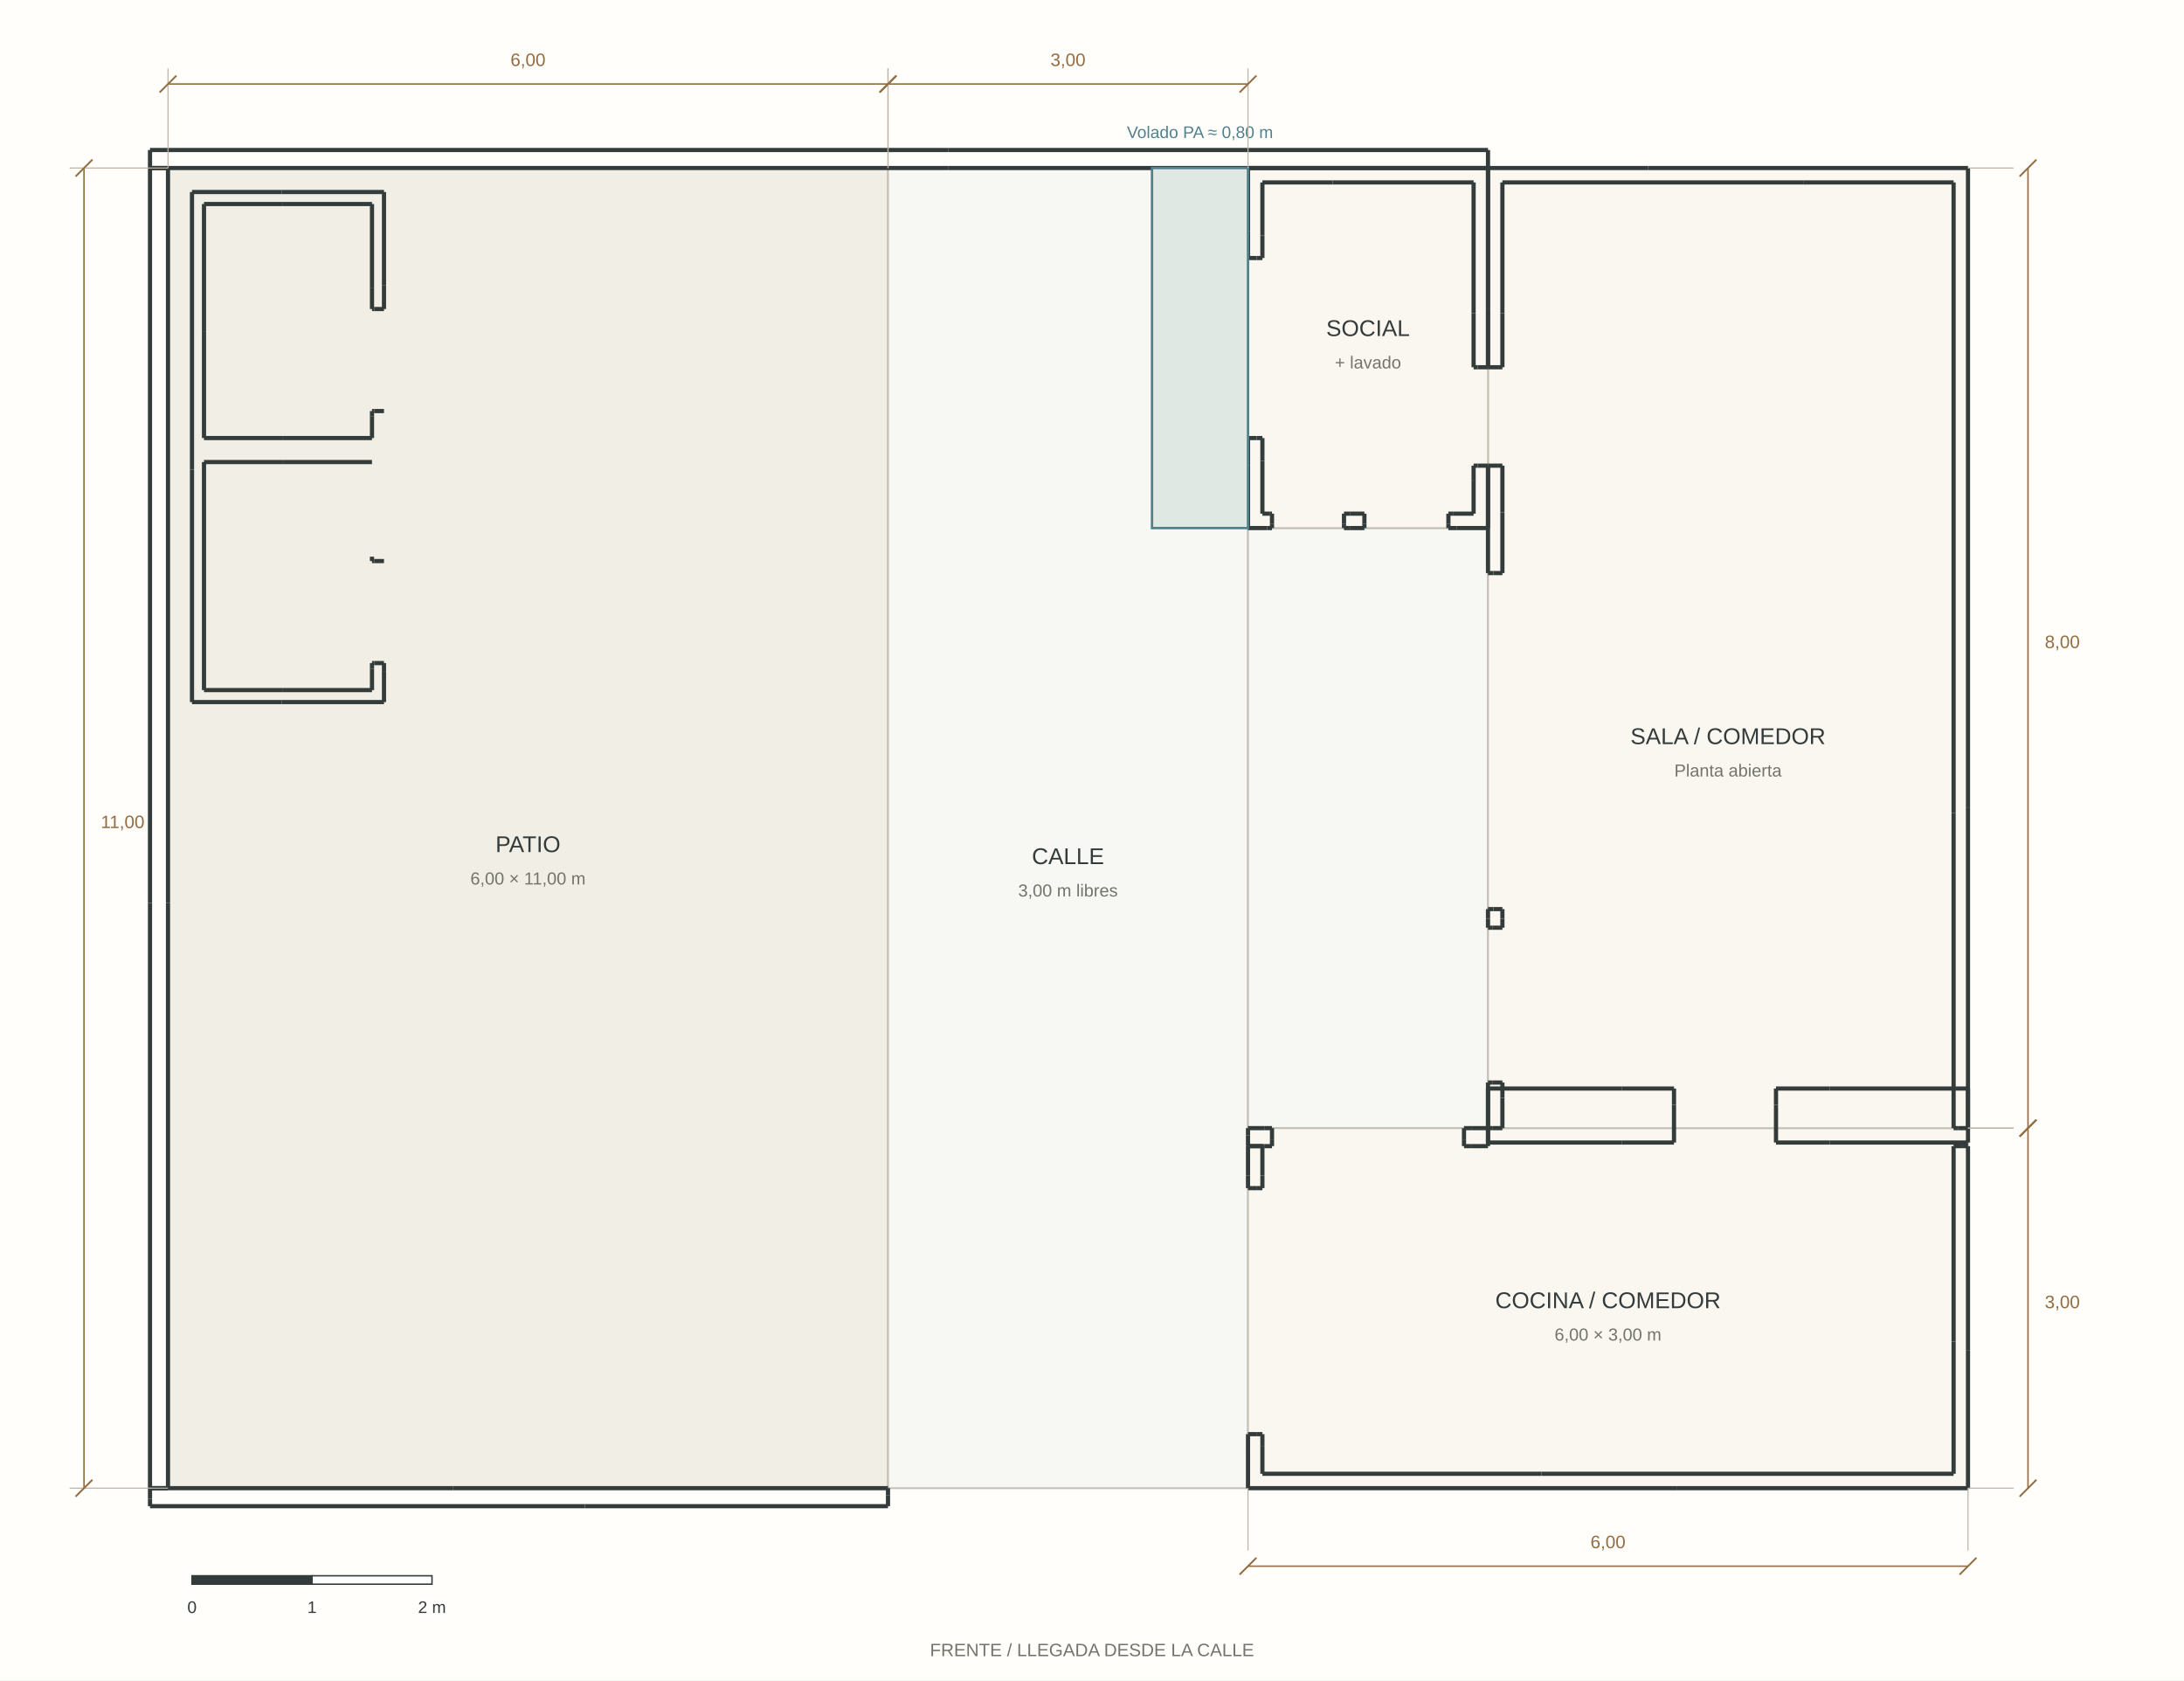
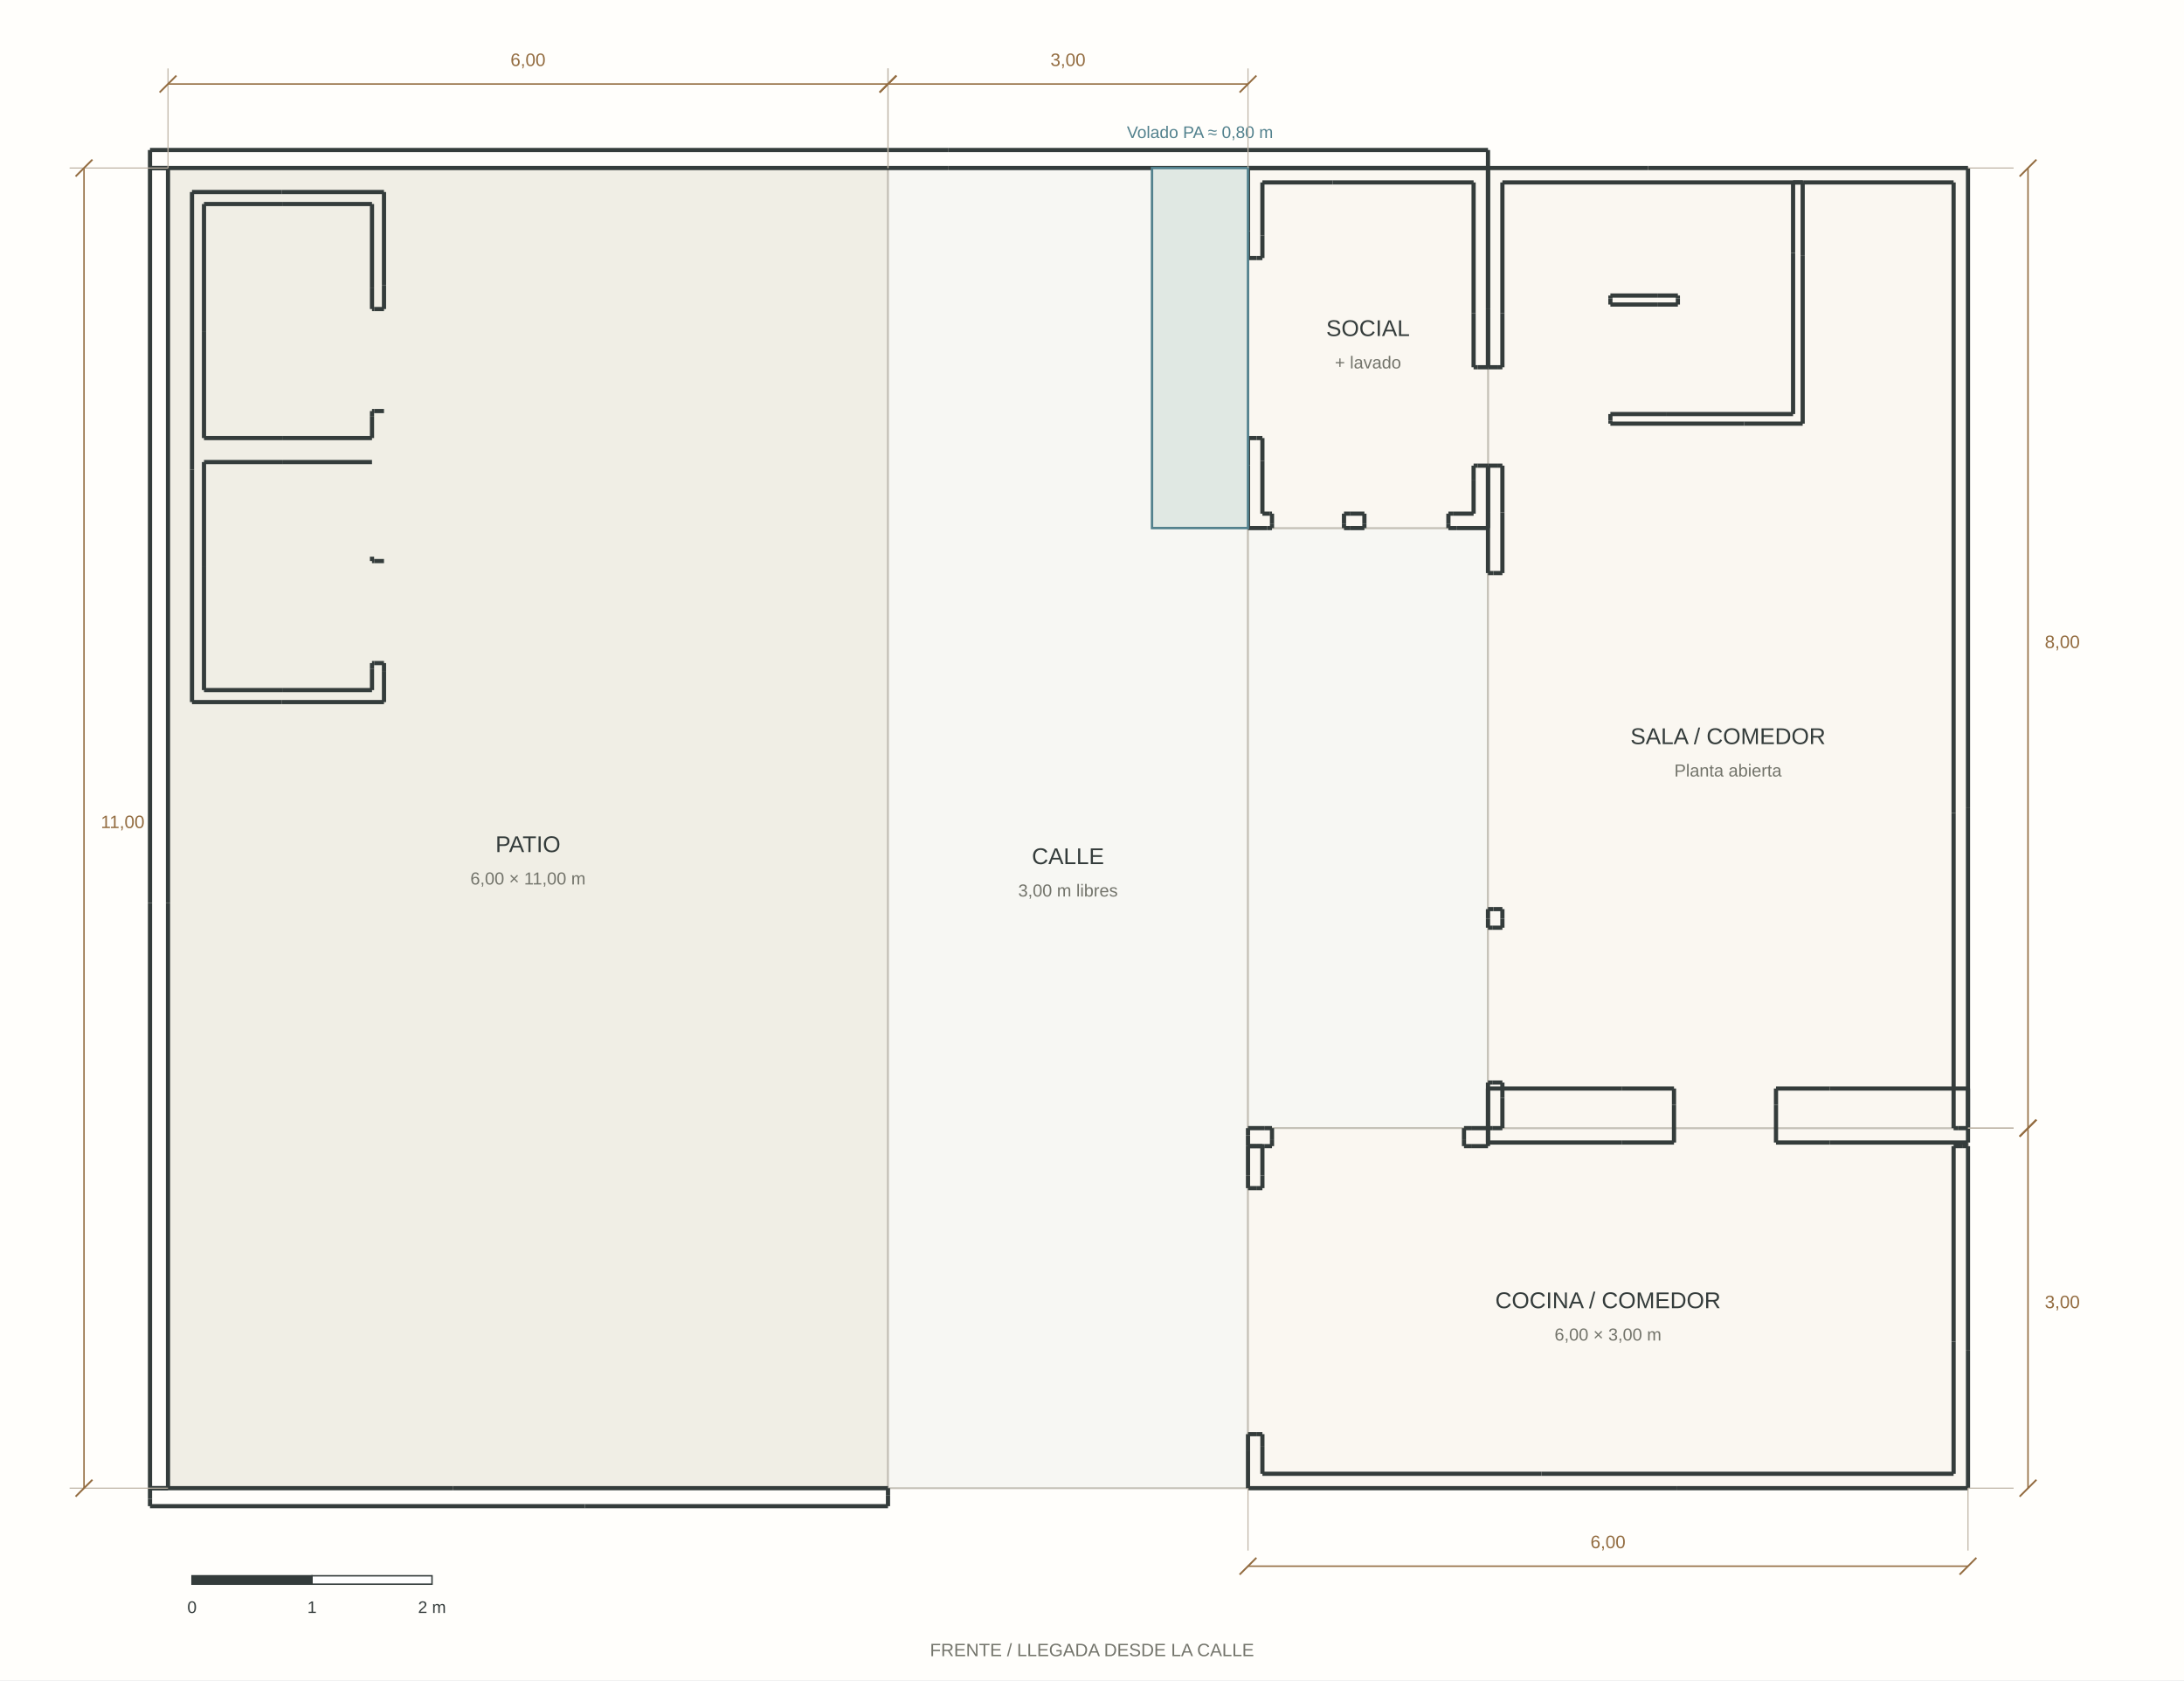
<svg xmlns="http://www.w3.org/2000/svg" viewBox="0 0 1456.0 1120.0" role="img" aria-label="Conjunto y medidas generales">
  <rect width="100%" height="100%" fill="#fffefb" />
  <polygon points="112.0,992.0 592.0,992.0 592.0,112.0 112.0,112.0" fill="#f0eee5" stroke="#c4c0b6" stroke-width="1.2" />
  <polygon points="592.0,992.0 832.0,992.0 832.0,112.0 592.0,112.0" fill="#f7f7f3" stroke="#c4c0b6" stroke-width="1.2" />
  <polygon points="832.0,752.0 992.0,752.0 992.0,352.0 832.0,352.0" fill="#f7f7f3" stroke="#c4c0b6" stroke-width="1.2" />
  <polygon points="832.0,992.0 1312.0,992.0 1312.0,752.0 832.0,752.0" fill="#faf7f1" stroke="#c4c0b6" stroke-width="1.2" />
  <polygon points="992.0,752.0 1312.0,752.0 1312.0,112.0 992.0,112.0" fill="#faf7f1" stroke="#c4c0b6" stroke-width="1.2" />
  <polygon points="832.0,352.0 992.0,352.0 992.0,112.0 832.0,112.0" fill="#faf7f1" stroke="#c4c0b6" stroke-width="1.2" />
  <polyline points="995.2,752.0 992.0,752.0" fill="none" stroke="#343c3b" stroke-width="2.8" />
  <polyline points="1001.6,752.0 995.2,752.0" fill="none" stroke="#343c3b" stroke-width="2.8" />
  <polyline points="995.2,721.6 992.0,721.6" fill="none" stroke="#343c3b" stroke-width="2.8" />
  <polyline points="1001.6,721.6 995.2,721.6" fill="none" stroke="#343c3b" stroke-width="2.8" />
  <polyline points="992.0,741.867 992.0,721.6" fill="none" stroke="#343c3b" stroke-width="2.8" />
  <polyline points="992.0,752.0 992.0,741.867" fill="none" stroke="#343c3b" stroke-width="2.8" />
  <polyline points="1001.6,731.733 1001.6,721.6" fill="none" stroke="#343c3b" stroke-width="2.8" />
  <polyline points="1001.6,752.0 1001.6,731.733" fill="none" stroke="#343c3b" stroke-width="2.8" />
  <polyline points="992.0,205.899 992.0,112.0" fill="none" stroke="#343c3b" stroke-width="2.8" />
  <polyline points="992.0,244.8 992.0,205.899" fill="none" stroke="#343c3b" stroke-width="2.8" />
  <polyline points="992.0,341.624 992.0,310.4" fill="none" stroke="#343c3b" stroke-width="2.8" />
  <polyline points="992.0,382.0 992.0,341.624" fill="none" stroke="#343c3b" stroke-width="2.8" />
  <polyline points="992.0,612.414 992.0,606.0" fill="none" stroke="#343c3b" stroke-width="2.8" />
  <polyline points="992.0,618.4 992.0,612.414" fill="none" stroke="#343c3b" stroke-width="2.8" />
  <polyline points="992.0,112.0 1098.667,112.0" fill="none" stroke="#343c3b" stroke-width="2.8" />
  <polyline points="1312.0,112.0 1098.667,112.0" fill="none" stroke="#343c3b" stroke-width="2.8" />
  <polyline points="1312.0,752.0 1312.0,538.667" fill="none" stroke="#343c3b" stroke-width="2.8" />
  <polyline points="1312.0,538.667 1312.0,112.0" fill="none" stroke="#343c3b" stroke-width="2.8" />
  <polyline points="1305.6,752.0 1302.4,752.0" fill="none" stroke="#343c3b" stroke-width="2.8" />
  <polyline points="1312.0,752.0 1305.6,752.0" fill="none" stroke="#343c3b" stroke-width="2.8" />
  <polyline points="1302.4,752.0 1302.4,541.867" fill="none" stroke="#343c3b" stroke-width="2.8" />
  <polyline points="1302.4,541.867 1302.4,121.6" fill="none" stroke="#343c3b" stroke-width="2.8" />
  <polyline points="1302.4,121.6 1202.133,121.6" fill="none" stroke="#343c3b" stroke-width="2.8" />
  <polyline points="1202.133,121.6 1001.6,121.6" fill="none" stroke="#343c3b" stroke-width="2.8" />
  <polyline points="1001.6,244.8 1001.6,208.711" fill="none" stroke="#343c3b" stroke-width="2.8" />
  <polyline points="1001.6,208.711 1001.6,121.6" fill="none" stroke="#343c3b" stroke-width="2.8" />
  <polyline points="1001.6,341.624 1001.6,310.4" fill="none" stroke="#343c3b" stroke-width="2.8" />
  <polyline points="1001.6,382.0 1001.6,341.624" fill="none" stroke="#343c3b" stroke-width="2.8" />
  <polyline points="1001.6,612.414 1001.6,606.0" fill="none" stroke="#343c3b" stroke-width="2.8" />
  <polyline points="1001.6,618.4 1001.6,612.414" fill="none" stroke="#343c3b" stroke-width="2.8" />
  <polyline points="995.2,618.4 992.0,618.4" fill="none" stroke="#343c3b" stroke-width="2.8" />
  <polyline points="1001.6,618.4 995.2,618.4" fill="none" stroke="#343c3b" stroke-width="2.8" />
  <polyline points="1001.6,310.4 998.788,310.4" fill="none" stroke="#343c3b" stroke-width="2.8" />
  <polyline points="998.788,310.4 992.0,310.4" fill="none" stroke="#343c3b" stroke-width="2.8" />
  <polyline points="1001.6,244.8 998.788,244.8" fill="none" stroke="#343c3b" stroke-width="2.8" />
  <polyline points="998.788,244.8 992.0,244.8" fill="none" stroke="#343c3b" stroke-width="2.8" />
  <polyline points="995.6,382.0 992.0,382.0" fill="none" stroke="#343c3b" stroke-width="2.8" />
  <polyline points="1001.6,382.0 995.6,382.0" fill="none" stroke="#343c3b" stroke-width="2.8" />
  <polyline points="995.6,606.0 992.0,606.0" fill="none" stroke="#343c3b" stroke-width="2.8" />
  <polyline points="1001.6,606.0 995.6,606.0" fill="none" stroke="#343c3b" stroke-width="2.8" />
  <polyline points="832.0,783.6 832.0,764.0" fill="none" stroke="#343c3b" stroke-width="2.8" />
  <polyline points="832.0,792.0 832.0,783.6" fill="none" stroke="#343c3b" stroke-width="2.8" />
  <polyline points="832.0,966.8 832.0,956.0" fill="none" stroke="#343c3b" stroke-width="2.8" />
  <polyline points="832.0,992.0 832.0,966.8" fill="none" stroke="#343c3b" stroke-width="2.8" />
  <polyline points="841.6,764.0 837.723,764.0" fill="none" stroke="#343c3b" stroke-width="2.8" />
  <polyline points="837.723,764.0 832.0,764.0" fill="none" stroke="#343c3b" stroke-width="2.8" />
  <polyline points="1312.0,992.0 1118.154,992.0" fill="none" stroke="#343c3b" stroke-width="2.8" />
  <polyline points="1118.154,992.0 832.0,992.0" fill="none" stroke="#343c3b" stroke-width="2.8" />
  <polyline points="838.0,792.0 832.0,792.0" fill="none" stroke="#343c3b" stroke-width="2.8" />
  <polyline points="841.6,792.0 838.0,792.0" fill="none" stroke="#343c3b" stroke-width="2.8" />
  <polyline points="838.0,956.0 832.0,956.0" fill="none" stroke="#343c3b" stroke-width="2.8" />
  <polyline points="841.6,956.0 838.0,956.0" fill="none" stroke="#343c3b" stroke-width="2.8" />
  <polyline points="841.6,783.6 841.6,764.0" fill="none" stroke="#343c3b" stroke-width="2.8" />
  <polyline points="841.6,792.0 841.6,783.6" fill="none" stroke="#343c3b" stroke-width="2.8" />
  <polyline points="841.6,963.92 841.6,956.0" fill="none" stroke="#343c3b" stroke-width="2.8" />
  <polyline points="841.6,982.4 841.6,963.92" fill="none" stroke="#343c3b" stroke-width="2.8" />
  <polyline points="841.6,982.4 1027.692,982.4" fill="none" stroke="#343c3b" stroke-width="2.8" />
  <polyline points="1302.4,982.4 1027.692,982.4" fill="none" stroke="#343c3b" stroke-width="2.8" />
  <polyline points="1302.4,982.4 1302.4,894.2" fill="none" stroke="#343c3b" stroke-width="2.8" />
  <polyline points="1302.4,894.2 1302.4,764.0" fill="none" stroke="#343c3b" stroke-width="2.8" />
  <polyline points="1312.0,764.0 1308.123,764.0" fill="none" stroke="#343c3b" stroke-width="2.8" />
  <polyline points="1308.123,764.0 1302.4,764.0" fill="none" stroke="#343c3b" stroke-width="2.8" />
  <polyline points="1312.0,992.0 1312.0,899.923" fill="none" stroke="#343c3b" stroke-width="2.8" />
  <polyline points="1312.0,899.923 1312.0,764.0" fill="none" stroke="#343c3b" stroke-width="2.8" />
  <polyline points="844.727,352.0 848.0,352.0" fill="none" stroke="#343c3b" stroke-width="2.8" />
  <polyline points="844.727,352.0 832.0,352.0" fill="none" stroke="#343c3b" stroke-width="2.8" />
  <polyline points="900.295,352.0 896.0,352.0" fill="none" stroke="#343c3b" stroke-width="2.8" />
  <polyline points="909.6,352.0 900.295,352.0" fill="none" stroke="#343c3b" stroke-width="2.8" />
  <polyline points="971.0,352.0 965.6,352.0" fill="none" stroke="#343c3b" stroke-width="2.8" />
  <polyline points="992.0,352.0 971.0,352.0" fill="none" stroke="#343c3b" stroke-width="2.8" />
  <polyline points="992.0,244.8 992.0,205.899" fill="none" stroke="#343c3b" stroke-width="2.8" />
  <polyline points="992.0,205.899 992.0,112.0" fill="none" stroke="#343c3b" stroke-width="2.8" />
  <polyline points="992.0,322.586 992.0,310.4" fill="none" stroke="#343c3b" stroke-width="2.8" />
  <polyline points="992.0,352.0 992.0,322.586" fill="none" stroke="#343c3b" stroke-width="2.8" />
  <polyline points="832.0,154.0 832.0,112.0" fill="none" stroke="#343c3b" stroke-width="2.8" />
  <polyline points="832.0,172.0 832.0,154.0" fill="none" stroke="#343c3b" stroke-width="2.8" />
  <polyline points="832.0,310.0 832.0,292.0" fill="none" stroke="#343c3b" stroke-width="2.8" />
  <polyline points="832.0,352.0 832.0,310.0" fill="none" stroke="#343c3b" stroke-width="2.8" />
  <polyline points="848.0,348.968 848.0,342.4" fill="none" stroke="#343c3b" stroke-width="2.8" />
  <polyline points="848.0,352.0 848.0,348.968" fill="none" stroke="#343c3b" stroke-width="2.8" />
  <polyline points="896.0,348.968 896.0,342.4" fill="none" stroke="#343c3b" stroke-width="2.8" />
  <polyline points="896.0,352.0 896.0,348.968" fill="none" stroke="#343c3b" stroke-width="2.8" />
  <polyline points="965.6,348.968 965.6,342.4" fill="none" stroke="#343c3b" stroke-width="2.8" />
  <polyline points="965.6,352.0 965.6,348.968" fill="none" stroke="#343c3b" stroke-width="2.8" />
  <polyline points="909.6,348.968 909.6,342.4" fill="none" stroke="#343c3b" stroke-width="2.8" />
  <polyline points="909.6,352.0 909.6,348.968" fill="none" stroke="#343c3b" stroke-width="2.8" />
  <polyline points="992.0,112.0 938.667,112.0" fill="none" stroke="#343c3b" stroke-width="2.8" />
  <polyline points="938.667,112.0 832.0,112.0" fill="none" stroke="#343c3b" stroke-width="2.8" />
  <polyline points="985.212,244.8 982.4,244.8" fill="none" stroke="#343c3b" stroke-width="2.8" />
  <polyline points="992.0,244.8 985.212,244.8" fill="none" stroke="#343c3b" stroke-width="2.8" />
  <polyline points="982.4,244.8 982.4,208.711" fill="none" stroke="#343c3b" stroke-width="2.8" />
  <polyline points="982.4,208.711 982.4,121.6" fill="none" stroke="#343c3b" stroke-width="2.8" />
  <polyline points="982.4,319.774 982.4,310.4" fill="none" stroke="#343c3b" stroke-width="2.8" />
  <polyline points="982.4,342.4 982.4,319.774" fill="none" stroke="#343c3b" stroke-width="2.8" />
  <polyline points="888.533,121.6 841.6,121.6" fill="none" stroke="#343c3b" stroke-width="2.8" />
  <polyline points="982.4,121.6 888.533,121.6" fill="none" stroke="#343c3b" stroke-width="2.8" />
  <polyline points="841.6,156.88 841.6,121.6" fill="none" stroke="#343c3b" stroke-width="2.8" />
  <polyline points="841.6,172.0 841.6,156.88" fill="none" stroke="#343c3b" stroke-width="2.8" />
  <polyline points="841.6,307.12 841.6,292.0" fill="none" stroke="#343c3b" stroke-width="2.8" />
  <polyline points="841.6,342.4 841.6,307.12" fill="none" stroke="#343c3b" stroke-width="2.8" />
  <polyline points="848.0,342.4 846.691,342.4" fill="none" stroke="#343c3b" stroke-width="2.8" />
  <polyline points="846.691,342.4 841.6,342.4" fill="none" stroke="#343c3b" stroke-width="2.8" />
  <polyline points="900.295,342.4 896.0,342.4" fill="none" stroke="#343c3b" stroke-width="2.8" />
  <polyline points="909.6,342.4 900.295,342.4" fill="none" stroke="#343c3b" stroke-width="2.8" />
  <polyline points="969.036,342.4 965.6,342.4" fill="none" stroke="#343c3b" stroke-width="2.8" />
  <polyline points="982.4,342.4 969.036,342.4" fill="none" stroke="#343c3b" stroke-width="2.8" />
  <polyline points="985.212,310.4 982.4,310.4" fill="none" stroke="#343c3b" stroke-width="2.8" />
  <polyline points="992.0,310.4 985.212,310.4" fill="none" stroke="#343c3b" stroke-width="2.8" />
  <polyline points="837.76,172.0 832.0,172.0" fill="none" stroke="#343c3b" stroke-width="2.8" />
  <polyline points="841.6,172.0 837.76,172.0" fill="none" stroke="#343c3b" stroke-width="2.8" />
  <polyline points="837.76,292.0 832.0,292.0" fill="none" stroke="#343c3b" stroke-width="2.8" />
  <polyline points="841.6,292.0 837.76,292.0" fill="none" stroke="#343c3b" stroke-width="2.8" />
  <polyline points="992.0,761.6 992.0,747.062" fill="none" stroke="#343c3b" stroke-width="2.8" />
  <polyline points="992.0,747.062 992.0,725.6" fill="none" stroke="#343c3b" stroke-width="2.8" />
  <polyline points="1081.395,761.6 992.0,761.6" fill="none" stroke="#343c3b" stroke-width="2.8" />
  <polyline points="1116.0,761.6 1081.395,761.6" fill="none" stroke="#343c3b" stroke-width="2.8" />
  <polyline points="1219.721,761.6 1184.0,761.6" fill="none" stroke="#343c3b" stroke-width="2.8" />
  <polyline points="1312.0,761.6 1219.721,761.6" fill="none" stroke="#343c3b" stroke-width="2.8" />
  <polyline points="1081.395,725.6 992.0,725.6" fill="none" stroke="#343c3b" stroke-width="2.8" />
  <polyline points="1116.0,725.6 1081.395,725.6" fill="none" stroke="#343c3b" stroke-width="2.8" />
  <polyline points="1219.721,725.6 1184.0,725.6" fill="none" stroke="#343c3b" stroke-width="2.8" />
  <polyline points="1312.0,725.6 1219.721,725.6" fill="none" stroke="#343c3b" stroke-width="2.8" />
  <polyline points="1312.0,761.6 1312.0,747.062" fill="none" stroke="#343c3b" stroke-width="2.8" />
  <polyline points="1312.0,747.062 1312.0,725.6" fill="none" stroke="#343c3b" stroke-width="2.8" />
  <polyline points="1184.0,736.4 1184.0,725.6" fill="none" stroke="#343c3b" stroke-width="2.8" />
  <polyline points="1184.0,761.6 1184.0,736.4" fill="none" stroke="#343c3b" stroke-width="2.8" />
  <polyline points="1116.0,736.4 1116.0,725.6" fill="none" stroke="#343c3b" stroke-width="2.8" />
  <polyline points="1116.0,761.6 1116.0,736.4" fill="none" stroke="#343c3b" stroke-width="2.8" />
  <polyline points="832.0,756.846 832.0,752.0" fill="none" stroke="#343c3b" stroke-width="2.8" />
  <polyline points="832.0,764.0 832.0,756.846" fill="none" stroke="#343c3b" stroke-width="2.8" />
  <polyline points="843.2,764.0 848.0,764.0" fill="none" stroke="#343c3b" stroke-width="2.8" />
  <polyline points="843.2,764.0 832.0,764.0" fill="none" stroke="#343c3b" stroke-width="2.8" />
  <polyline points="980.8,764.0 976.0,764.0" fill="none" stroke="#343c3b" stroke-width="2.8" />
  <polyline points="992.0,764.0 980.8,764.0" fill="none" stroke="#343c3b" stroke-width="2.8" />
  <polyline points="848.0,752.0 843.2,752.0" fill="none" stroke="#343c3b" stroke-width="2.8" />
  <polyline points="843.2,752.0 832.0,752.0" fill="none" stroke="#343c3b" stroke-width="2.8" />
  <polyline points="980.8,752.0 976.0,752.0" fill="none" stroke="#343c3b" stroke-width="2.8" />
  <polyline points="992.0,752.0 980.8,752.0" fill="none" stroke="#343c3b" stroke-width="2.8" />
  <polyline points="992.0,756.846 992.0,752.0" fill="none" stroke="#343c3b" stroke-width="2.8" />
  <polyline points="992.0,764.0 992.0,756.846" fill="none" stroke="#343c3b" stroke-width="2.8" />
  <polyline points="976.0,759.5 976.0,752.0" fill="none" stroke="#343c3b" stroke-width="2.8" />
  <polyline points="976.0,764.0 976.0,759.5" fill="none" stroke="#343c3b" stroke-width="2.8" />
  <polyline points="848.0,759.5 848.0,752.0" fill="none" stroke="#343c3b" stroke-width="2.8" />
  <polyline points="848.0,764.0 848.0,759.5" fill="none" stroke="#343c3b" stroke-width="2.8" />
+   <polyline points="1073.6,280.452 1073.6,276.0" fill="none" stroke="#343c3b" stroke-width="2.8" />
+   <polyline points="1073.6,282.4 1073.6,280.452" fill="none" stroke="#343c3b" stroke-width="2.8" />
+   <polyline points="1162.771,282.4 1073.6,282.4" fill="none" stroke="#343c3b" stroke-width="2.8" />
+   <polyline points="1201.784,282.4 1162.771,282.4" fill="none" stroke="#343c3b" stroke-width="2.8" />
+   <polyline points="1195.384,276.0 1110.665,276.0" fill="none" stroke="#343c3b" stroke-width="2.8" />
+   <polyline points="1110.665,276.0 1073.6,276.0" fill="none" stroke="#343c3b" stroke-width="2.8" />
+   <polyline points="1195.384,276.0 1195.384,168.591" fill="none" stroke="#343c3b" stroke-width="2.8" />
+   <polyline points="1195.384,168.591 1195.384,121.6" fill="none" stroke="#343c3b" stroke-width="2.8" />
+   <polyline points="1199.836,121.6 1195.384,121.6" fill="none" stroke="#343c3b" stroke-width="2.8" />
+   <polyline points="1201.784,121.6 1199.836,121.6" fill="none" stroke="#343c3b" stroke-width="2.8" />
+   <polyline points="1201.784,282.4 1201.784,170.539" fill="none" stroke="#343c3b" stroke-width="2.8" />
+   <polyline points="1201.784,170.539 1201.784,121.6" fill="none" stroke="#343c3b" stroke-width="2.8" />
+   <polyline points="1073.6,203.0 1073.6,198.826" fill="none" stroke="#343c3b" stroke-width="2.8" />
+   <polyline points="1073.6,198.826 1073.6,197.0" fill="none" stroke="#343c3b" stroke-width="2.8" />
+   <polyline points="1118.584,203.0 1118.584,198.826" fill="none" stroke="#343c3b" stroke-width="2.8" />
+   <polyline points="1118.584,198.826 1118.584,197.0" fill="none" stroke="#343c3b" stroke-width="2.8" />
+   <polyline points="1104.893,203.0 1073.6,203.0" fill="none" stroke="#343c3b" stroke-width="2.8" />
+   <polyline points="1118.584,203.0 1104.893,203.0" fill="none" stroke="#343c3b" stroke-width="2.8" />
+   <polyline points="1104.893,197.0 1073.6,197.0" fill="none" stroke="#343c3b" stroke-width="2.8" />
+   <polyline points="1118.584,197.0 1104.893,197.0" fill="none" stroke="#343c3b" stroke-width="2.8" />
  <polyline points="256.0,206.0 256.0,190.02" fill="none" stroke="#343c3b" stroke-width="2.8" />
  <polyline points="256.0,190.02 256.0,128.0" fill="none" stroke="#343c3b" stroke-width="2.8" />
  <polyline points="256.0,447.327 256.0,442.0" fill="none" stroke="#343c3b" stroke-width="2.8" />
  <polyline points="256.0,468.0 256.0,447.327" fill="none" stroke="#343c3b" stroke-width="2.8" />
  <polyline points="187.697,468.0 128.0,468.0" fill="none" stroke="#343c3b" stroke-width="2.8" />
  <polyline points="256.0,468.0 187.697,468.0" fill="none" stroke="#343c3b" stroke-width="2.8" />
  <polyline points="256.0,128.0 187.697,128.0" fill="none" stroke="#343c3b" stroke-width="2.8" />
  <polyline points="187.697,128.0 128.0,128.0" fill="none" stroke="#343c3b" stroke-width="2.8" />
  <polyline points="128.0,468.0 128.0,312.979" fill="none" stroke="#343c3b" stroke-width="2.8" />
  <polyline points="128.0,312.979 128.0,128.0" fill="none" stroke="#343c3b" stroke-width="2.8" />
  <polyline points="248.0,292.0 188.16,292.0" fill="none" stroke="#343c3b" stroke-width="2.8" />
  <polyline points="188.16,292.0 136.0,292.0" fill="none" stroke="#343c3b" stroke-width="2.8" />
  <polyline points="248.0,191.659 248.0,136.0" fill="none" stroke="#343c3b" stroke-width="2.8" />
  <polyline points="248.0,206.0 248.0,191.659" fill="none" stroke="#343c3b" stroke-width="2.8" />
  <polyline points="248.0,277.688 248.0,274.0" fill="none" stroke="#343c3b" stroke-width="2.8" />
  <polyline points="248.0,292.0 248.0,277.688" fill="none" stroke="#343c3b" stroke-width="2.8" />
  <polyline points="188.16,136.0 136.0,136.0" fill="none" stroke="#343c3b" stroke-width="2.8" />
  <polyline points="248.0,136.0 188.16,136.0" fill="none" stroke="#343c3b" stroke-width="2.8" />
  <polyline points="136.0,220.773 136.0,136.0" fill="none" stroke="#343c3b" stroke-width="2.8" />
  <polyline points="136.0,292.0 136.0,220.773" fill="none" stroke="#343c3b" stroke-width="2.8" />
  <polyline points="248.0,460.0 188.16,460.0" fill="none" stroke="#343c3b" stroke-width="2.8" />
  <polyline points="188.16,460.0 136.0,460.0" fill="none" stroke="#343c3b" stroke-width="2.8" />
  <polyline points="248.0,445.688 248.0,442.0" fill="none" stroke="#343c3b" stroke-width="2.8" />
  <polyline points="248.0,460.0 248.0,445.688" fill="none" stroke="#343c3b" stroke-width="2.8" />
  <polyline points="248.0,374.0 248.0,371.076" fill="none" stroke="#343c3b" stroke-width="2.8" />
  <polyline points="136.0,460.0 136.0,377.401" fill="none" stroke="#343c3b" stroke-width="2.8" />
  <polyline points="136.0,377.401 136.0,308.0" fill="none" stroke="#343c3b" stroke-width="2.8" />
  <polyline points="188.16,308.0 136.0,308.0" fill="none" stroke="#343c3b" stroke-width="2.8" />
  <polyline points="248.0,308.0 188.16,308.0" fill="none" stroke="#343c3b" stroke-width="2.8" />
  <polyline points="249.639,206.0 248.0,206.0" fill="none" stroke="#343c3b" stroke-width="2.8" />
  <polyline points="256.0,206.0 249.639,206.0" fill="none" stroke="#343c3b" stroke-width="2.8" />
  <polyline points="249.639,274.0 248.0,274.0" fill="none" stroke="#343c3b" stroke-width="2.8" />
  <polyline points="256.0,274.0 249.639,274.0" fill="none" stroke="#343c3b" stroke-width="2.8" />
  <polyline points="249.639,442.0 248.0,442.0" fill="none" stroke="#343c3b" stroke-width="2.8" />
  <polyline points="256.0,442.0 249.639,442.0" fill="none" stroke="#343c3b" stroke-width="2.8" />
  <polyline points="249.639,374.0 248.0,374.0" fill="none" stroke="#343c3b" stroke-width="2.8" />
  <polyline points="256.0,374.0 249.639,374.0" fill="none" stroke="#343c3b" stroke-width="2.8" />
  <polyline points="100.0,992.0 100.0,601.867" fill="none" stroke="#343c3b" stroke-width="2.8" />
  <polyline points="100.0,601.867 100.0,112.0" fill="none" stroke="#343c3b" stroke-width="2.8" />
  <polyline points="112.0,992.0 112.0,601.867" fill="none" stroke="#343c3b" stroke-width="2.8" />
  <polyline points="112.0,601.867 112.0,112.0" fill="none" stroke="#343c3b" stroke-width="2.8" />
  <polyline points="112.0,992.0 106.68,992.0" fill="none" stroke="#343c3b" stroke-width="2.8" />
  <polyline points="106.68,992.0 100.0,992.0" fill="none" stroke="#343c3b" stroke-width="2.8" />
  <polyline points="112.0,112.0 106.68,112.0" fill="none" stroke="#343c3b" stroke-width="2.8" />
  <polyline points="106.68,112.0 100.0,112.0" fill="none" stroke="#343c3b" stroke-width="2.8" />
  <polyline points="100.0,112.0 100.0,107.157" fill="none" stroke="#343c3b" stroke-width="2.8" />
  <polyline points="100.0,107.157 100.0,100.0" fill="none" stroke="#343c3b" stroke-width="2.8" />
  <polyline points="992.0,112.0 992.0,107.157" fill="none" stroke="#343c3b" stroke-width="2.8" />
  <polyline points="992.0,107.157 992.0,100.0" fill="none" stroke="#343c3b" stroke-width="2.8" />
  <polyline points="992.0,112.0 632.014,112.0" fill="none" stroke="#343c3b" stroke-width="2.8" />
  <polyline points="632.014,112.0 100.0,112.0" fill="none" stroke="#343c3b" stroke-width="2.8" />
  <polyline points="992.0,100.0 632.014,100.0" fill="none" stroke="#343c3b" stroke-width="2.8" />
  <polyline points="632.014,100.0 100.0,100.0" fill="none" stroke="#343c3b" stroke-width="2.8" />
  <polyline points="592.0,1004.0 389.929,1004.0" fill="none" stroke="#343c3b" stroke-width="2.8" />
  <polyline points="389.929,1004.0 100.0,1004.0" fill="none" stroke="#343c3b" stroke-width="2.8" />
  <polyline points="592.0,992.0 592.0,996.929" fill="none" stroke="#343c3b" stroke-width="2.8" />
  <polyline points="592.0,996.929 592.0,1004.0" fill="none" stroke="#343c3b" stroke-width="2.8" />
  <polyline points="100.0,992.0 302.071,992.0" fill="none" stroke="#343c3b" stroke-width="2.8" />
  <polyline points="302.071,992.0 592.0,992.0" fill="none" stroke="#343c3b" stroke-width="2.8" />
  <polyline points="100.0,1004.0 100.0,999.071" fill="none" stroke="#343c3b" stroke-width="2.8" />
  <polyline points="100.0,999.071 100.0,992.0" fill="none" stroke="#343c3b" stroke-width="2.8" />
  <polygon points="768.0,352.0 832.0,352.0 832.0,112.0 768.0,112.0" fill="#e0e8e3" stroke="#52818d" stroke-width="1.6" />
  <text x="352.0" y="568.0" font-family="Arial,sans-serif" font-size="15.2" fill="#343c3b" text-anchor="middle">PATIO</text>
  <text x="352.0" y="589.6" font-family="Arial,sans-serif" font-size="11.6" fill="#73746b" text-anchor="middle">6,00 × 11,00 m</text>
  <text x="712.0" y="576.0" font-family="Arial,sans-serif" font-size="15.2" fill="#343c3b" text-anchor="middle">CALLE</text>
  <text x="712.0" y="597.6" font-family="Arial,sans-serif" font-size="11.6" fill="#73746b" text-anchor="middle">3,00 m libres</text>
  <text x="1072.0" y="872.0" font-family="Arial,sans-serif" font-size="15.2" fill="#343c3b" text-anchor="middle">COCINA / COMEDOR</text>
  <text x="1072.0" y="893.6" font-family="Arial,sans-serif" font-size="11.6" fill="#73746b" text-anchor="middle">6,00 × 3,00 m</text>
  <text x="1152.0" y="496.0" font-family="Arial,sans-serif" font-size="15.2" fill="#343c3b" text-anchor="middle">SALA / COMEDOR</text>
  <text x="1152.0" y="517.6" font-family="Arial,sans-serif" font-size="11.6" fill="#73746b" text-anchor="middle">Planta abierta</text>
  <text x="912.0" y="224.0" font-family="Arial,sans-serif" font-size="15.2" fill="#343c3b" text-anchor="middle">SOCIAL</text>
  <text x="912.0" y="245.6" font-family="Arial,sans-serif" font-size="11.6" fill="#73746b" text-anchor="middle">+ lavado</text>
  <text x="800.0" y="92.0" font-family="Arial,sans-serif" font-size="11.2" fill="#52818d" text-anchor="middle">Volado PA ≈ 0,80 m</text>
  <polyline points="112.0,112.0 112.0,45.6" fill="none" stroke="#bdb3a4" stroke-width="0.72" data-plan-dimensions="true" />
  <polyline points="592.0,112.0 592.0,45.6" fill="none" stroke="#bdb3a4" stroke-width="0.72" data-plan-dimensions="true" />
  <polyline points="112.0,56.0 592.0,56.0" fill="none" stroke="#936c40" stroke-width="0.96" data-plan-dimensions="true" />
  <polyline points="106.4,61.6 117.6,50.4" fill="none" stroke="#936c40" stroke-width="1.2" data-plan-dimensions="true" />
  <polyline points="586.4,61.6 597.6,50.4" fill="none" stroke="#936c40" stroke-width="1.2" data-plan-dimensions="true" />
  <text x="352.0" y="44.0" font-family="Arial,sans-serif" font-size="12.0" fill="#936c40" text-anchor="middle" data-plan-dimensions="true">6,00</text>
  <polyline points="592.0,112.0 592.0,45.6" fill="none" stroke="#bdb3a4" stroke-width="0.72" data-plan-dimensions="true" />
  <polyline points="832.0,112.0 832.0,45.6" fill="none" stroke="#bdb3a4" stroke-width="0.72" data-plan-dimensions="true" />
  <polyline points="592.0,56.0 832.0,56.0" fill="none" stroke="#936c40" stroke-width="0.96" data-plan-dimensions="true" />
  <polyline points="586.4,61.6 597.6,50.4" fill="none" stroke="#936c40" stroke-width="1.2" data-plan-dimensions="true" />
  <polyline points="826.4,61.6 837.6,50.4" fill="none" stroke="#936c40" stroke-width="1.2" data-plan-dimensions="true" />
  <text x="712.0" y="44.0" font-family="Arial,sans-serif" font-size="12.0" fill="#936c40" text-anchor="middle" data-plan-dimensions="true">3,00</text>
  <polyline points="832.0,992.0 832.0,1033.6" fill="none" stroke="#bdb3a4" stroke-width="0.72" data-plan-dimensions="true" />
  <polyline points="1312.0,992.0 1312.0,1033.6" fill="none" stroke="#bdb3a4" stroke-width="0.72" data-plan-dimensions="true" />
  <polyline points="832.0,1044.0 1312.0,1044.0" fill="none" stroke="#936c40" stroke-width="0.96" data-plan-dimensions="true" />
  <polyline points="826.4,1049.6 837.6,1038.4" fill="none" stroke="#936c40" stroke-width="1.2" data-plan-dimensions="true" />
  <polyline points="1306.4,1049.6 1317.6,1038.4" fill="none" stroke="#936c40" stroke-width="1.2" data-plan-dimensions="true" />
  <text x="1072.0" y="1032.0" font-family="Arial,sans-serif" font-size="12.0" fill="#936c40" text-anchor="middle" data-plan-dimensions="true">6,00</text>
  <polyline points="112.0,992.0 46.4,992.0" fill="none" stroke="#bdb3a4" stroke-width="0.72" data-plan-dimensions="true" />
  <polyline points="112.0,112.0 46.4,112.0" fill="none" stroke="#bdb3a4" stroke-width="0.72" data-plan-dimensions="true" />
  <polyline points="56.0,992.0 56.0,112.0" fill="none" stroke="#936c40" stroke-width="0.96" data-plan-dimensions="true" />
  <polyline points="50.4,997.6 61.6,986.4" fill="none" stroke="#936c40" stroke-width="1.2" data-plan-dimensions="true" />
  <polyline points="50.4,117.6 61.6,106.4" fill="none" stroke="#936c40" stroke-width="1.2" data-plan-dimensions="true" />
  <text x="67.2" y="552.0" font-family="Arial,sans-serif" font-size="12.0" fill="#936c40" text-anchor="start" data-plan-dimensions="true">11,00</text>
  <polyline points="1312.0,992.0 1342.4,992.0" fill="none" stroke="#bdb3a4" stroke-width="0.72" data-plan-dimensions="true" />
  <polyline points="1312.0,752.0 1342.4,752.0" fill="none" stroke="#bdb3a4" stroke-width="0.72" data-plan-dimensions="true" />
  <polyline points="1352.0,992.0 1352.0,752.0" fill="none" stroke="#936c40" stroke-width="0.96" data-plan-dimensions="true" />
  <polyline points="1346.4,997.6 1357.6,986.4" fill="none" stroke="#936c40" stroke-width="1.2" data-plan-dimensions="true" />
  <polyline points="1346.4,757.6 1357.6,746.4" fill="none" stroke="#936c40" stroke-width="1.2" data-plan-dimensions="true" />
  <text x="1363.2" y="872.0" font-family="Arial,sans-serif" font-size="12.0" fill="#936c40" text-anchor="start" data-plan-dimensions="true">3,00</text>
  <polyline points="1312.0,752.0 1342.4,752.0" fill="none" stroke="#bdb3a4" stroke-width="0.72" data-plan-dimensions="true" />
  <polyline points="1312.0,112.0 1342.4,112.0" fill="none" stroke="#bdb3a4" stroke-width="0.72" data-plan-dimensions="true" />
  <polyline points="1352.0,752.0 1352.0,112.0" fill="none" stroke="#936c40" stroke-width="0.96" data-plan-dimensions="true" />
  <polyline points="1346.4,757.6 1357.6,746.4" fill="none" stroke="#936c40" stroke-width="1.2" data-plan-dimensions="true" />
  <polyline points="1346.4,117.6 1357.6,106.4" fill="none" stroke="#936c40" stroke-width="1.2" data-plan-dimensions="true" />
  <text x="1363.2" y="432.0" font-family="Arial,sans-serif" font-size="12.0" fill="#936c40" text-anchor="start" data-plan-dimensions="true">8,00</text>
  <polygon points="128.0,1056.0 208.0,1056.0 208.0,1050.4 128.0,1050.4" fill="#343c3b" stroke="#343c3b" stroke-width="0.96" />
  <polygon points="208.0,1056.0 288.0,1056.0 288.0,1050.4 208.0,1050.4" fill="#ffffff" stroke="#343c3b" stroke-width="0.96" />
  <text x="128.0" y="1075.2" font-family="Arial,sans-serif" font-size="11.2" fill="#343c3b" text-anchor="middle">0</text>
  <text x="208.0" y="1075.2" font-family="Arial,sans-serif" font-size="11.2" fill="#343c3b" text-anchor="middle">1</text>
  <text x="288.0" y="1075.2" font-family="Arial,sans-serif" font-size="11.2" fill="#343c3b" text-anchor="middle">2 m</text>
  <text x="728.0" y="1104.0" font-family="Arial,sans-serif" font-size="12.0" fill="#73746b" text-anchor="middle">FRENTE / LLEGADA DESDE LA CALLE</text>
</svg>
